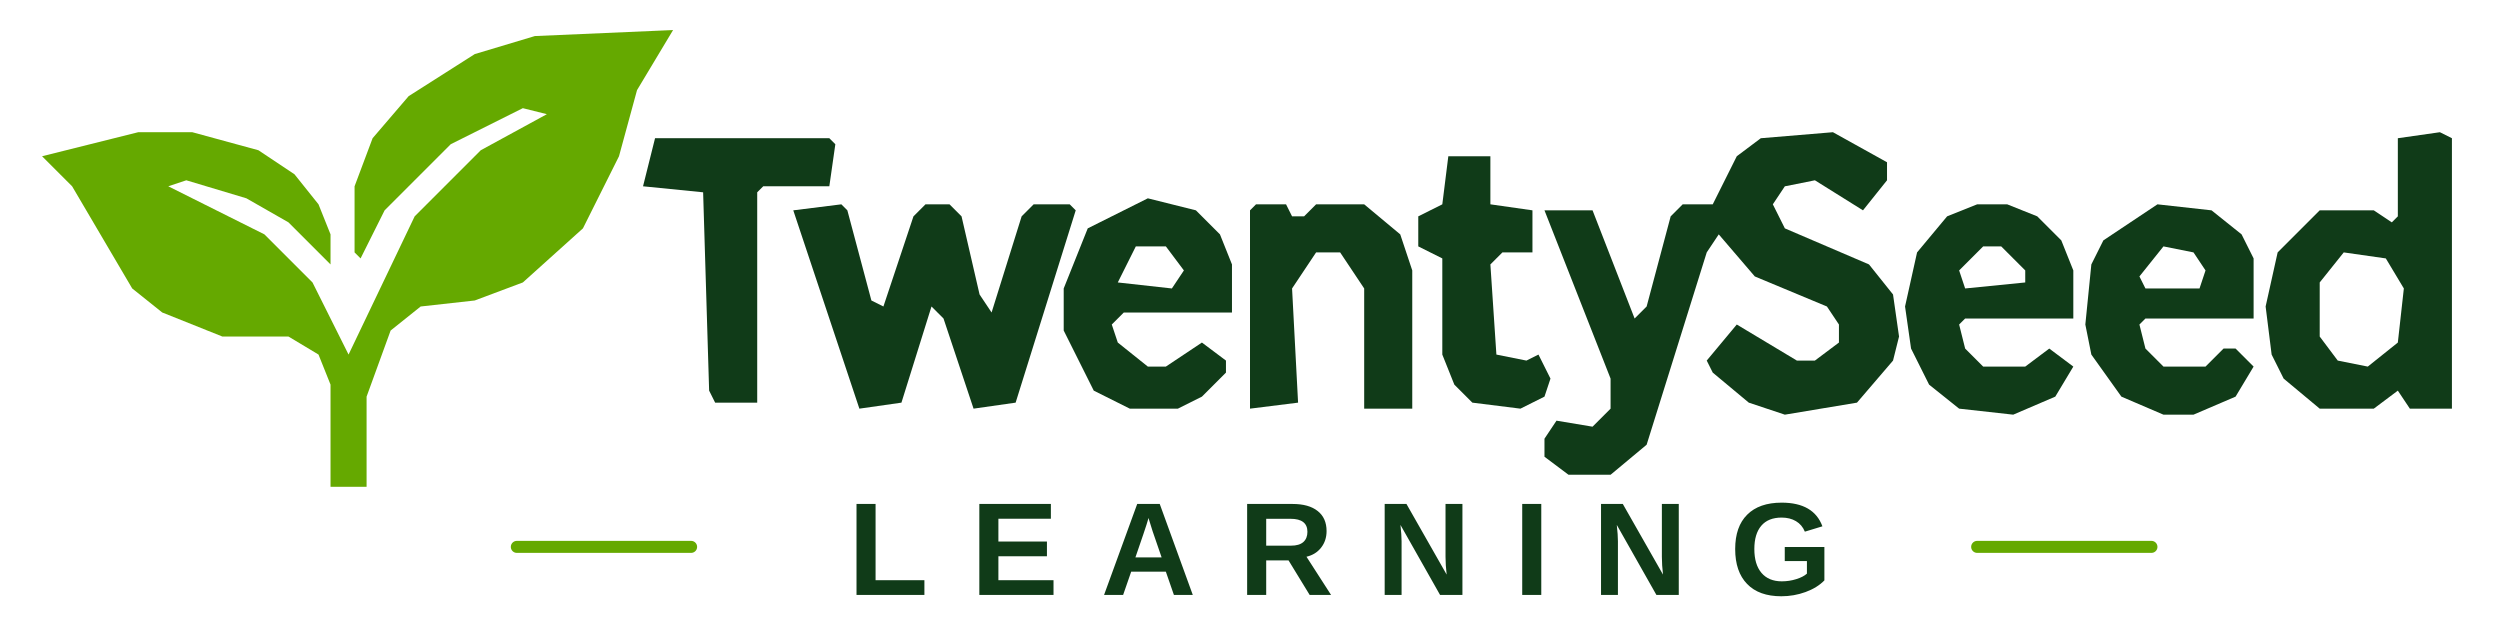
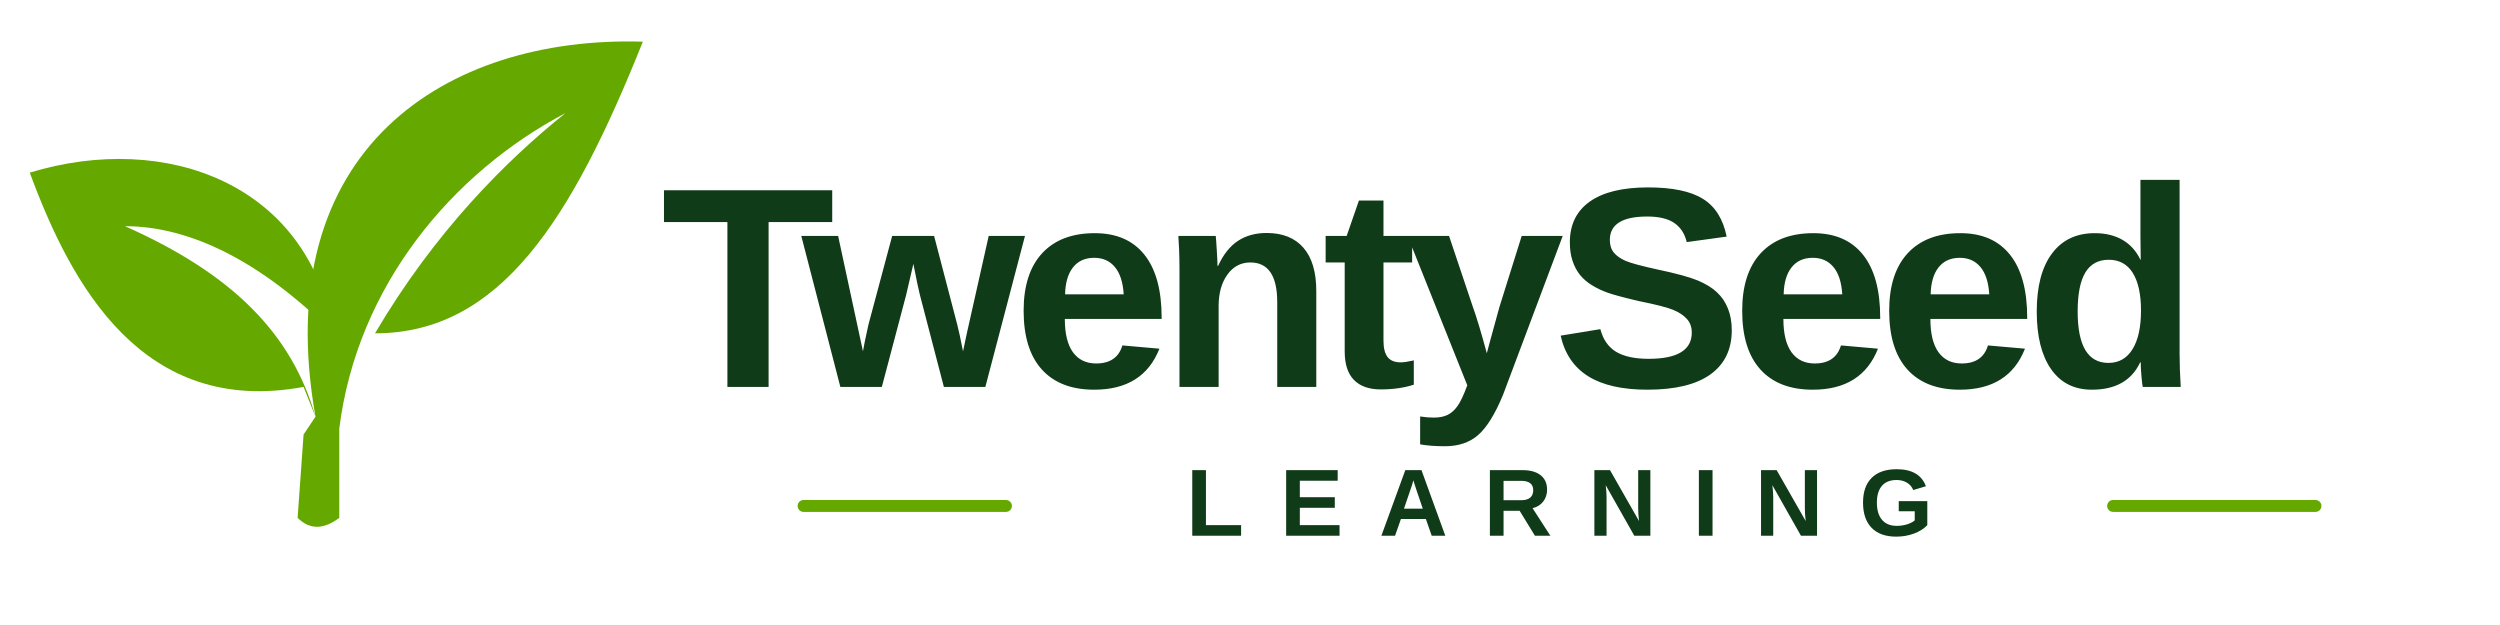
- <svg xmlns="http://www.w3.org/2000/svg" viewBox="0 18 416 104" role="img" aria-label="TwentySeed Learning">
-   <path fill="#65a900" d="M112,23 89,24 79,27 68,34 62,41 59,49 59,60 60,61 64,53 75,42 87,36 91,37 80,43 69,54 58,77 52,65 44,57 28,49 31,48 41,51 48,55 55,62 55,57 53,52 49,47 43,43 32,40 23,40 7,44 12,49 22,66 27,70 37,74 48,74 53,77 55,82 55,99 61,99 61,84 65,73 70,69 79,68 87,65 97,56 103,44 106,33Z" />
-   <path fill="#103b18" fill-rule="evenodd" d="M390,60 397,61 400,66 399,75 394,79 389,78 386,74 386,65Z M356,64 360,59 365,60 367,63 366,66 357,66Z M326,63 330,59 333,59 337,63 337,65 327,66Z M186,65 189,59 194,59 197,63 195,66Z M359,52 350,58 348,62 347,72 348,77 353,84 360,87 365,87 372,84 375,79 372,76 370,76 367,79 360,79 357,76 356,72 357,71 375,71 375,61 373,57 368,53Z M329,52 324,54 319,60 317,69 318,76 321,82 326,86 335,87 342,84 345,79 341,76 337,79 330,79 327,76 326,72 327,71 345,71 345,63 343,58 339,54 334,52Z M209,52 208,53 208,86 216,85 215,66 219,60 223,60 227,66 227,86 235,86 235,63 233,57 227,52 219,52 217,54 215,54 214,52Z M132,53 143,86 150,85 155,69 157,71 162,86 169,85 179,53 178,52 172,52 170,54 165,70 163,67 160,54 158,52 154,52 152,54 147,69 145,68 141,53 140,52Z M191,51 181,56 177,66 177,73 182,83 188,86 196,86 200,84 204,80 204,78 200,75 194,79 191,79 186,75 185,72 187,70 205,70 205,62 203,57 199,53Z M241,44 240,52 236,54 236,59 240,61 240,77 242,82 245,85 253,86 257,84 258,81 256,77 254,78 249,77 248,62 250,60 255,60 255,53 248,52 248,44Z M109,41 107,49 117,50 118,83 119,85 126,85 126,50 127,49 138,49 139,42 138,41Z M406,40 399,41 399,54 398,55 395,53 386,53 379,60 377,69 378,77 380,81 386,86 395,86 399,83 401,86 408,86 408,41Z M314,45 305,40 293,41 289,44 285,52 280,52 278,54 274,69 272,71 265,53 257,53 268,81 268,86 265,89 259,88 257,91 257,94 261,97 268,97 274,92 284,60 286,57 292,64 304,69 306,72 306,75 302,78 299,78 289,72 284,78 285,80 291,85 297,87 309,85 315,78 316,74 315,67 311,62 297,56 295,52 297,49 302,48 310,53 314,48Z" />
-   <path stroke="#65a900" stroke-width="2" stroke-linecap="round" d="M86 109H115 M329 109H358" />
-   <text x="223" y="117" text-anchor="middle" font-family="Arial,sans-serif" font-size="22" font-weight="700" letter-spacing="7" fill="#103b18">LEARNING</text>
+ <svg xmlns="http://www.w3.org/2000/svg" viewBox="0 0 420 105" role="img" aria-label="TwentySeed Learning">
+   <g fill="#65a900">
+     <path d="M51 65C24 70 12 48 5 29 28 22 52 31 56 56 44 44 32 38 21 38 39 46 49 56 53 70Z" />
+     <path d="M53 70C45 25 75 6 108 7 96 37 84 56 63 56 73 39 85 27 95 19 76 29 60 48 57 72L57 87Q53 90 50 87L51 73Z" />
+   </g>
+   <text x="111" y="65" fill="#103b18" font-family="Arial,Helvetica,sans-serif" font-size="48" font-weight="700" letter-spacing="-2" textLength="302" lengthAdjust="spacingAndGlyphs">TwentySeed</text>
+   <g fill="#103b18">
+     <text x="262" y="90" text-anchor="middle" font-family="Arial,Helvetica,sans-serif" font-size="16" font-weight="700" letter-spacing="6">LEARNING</text>
+   </g>
+   <path d="M135 85H169M355 85H389" stroke="#65a900" stroke-width="2" stroke-linecap="round" />
</svg>
